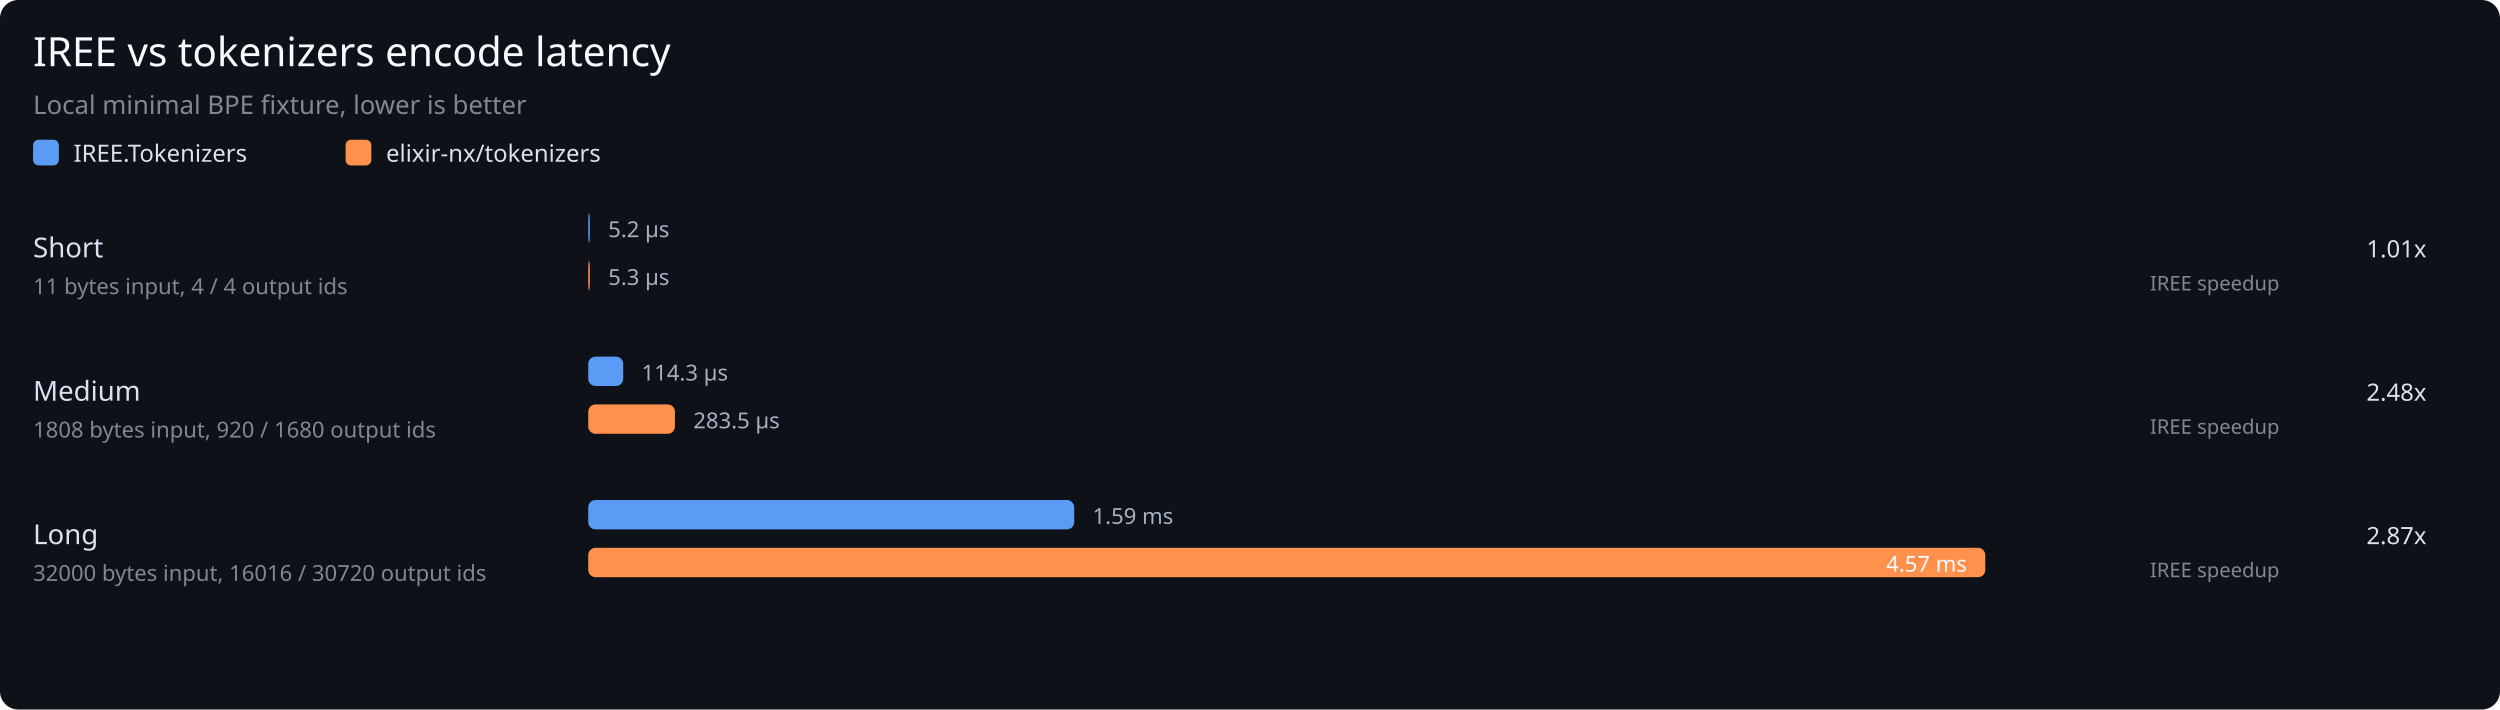
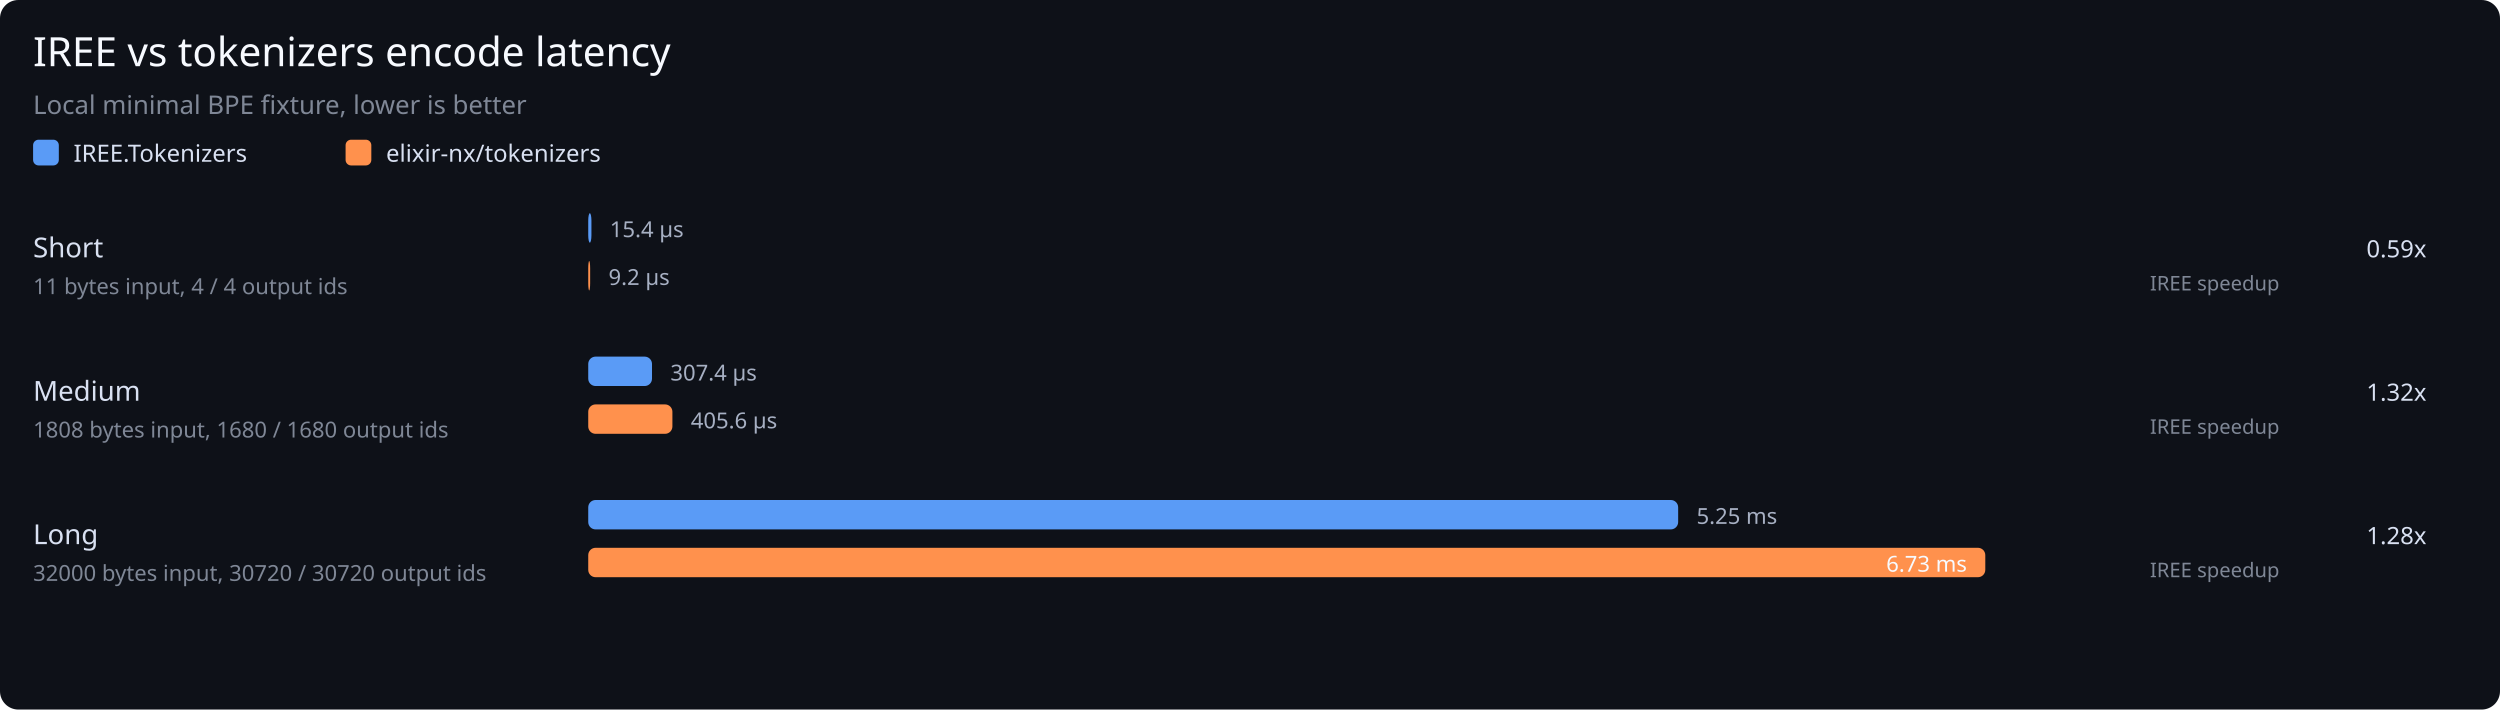
<svg xmlns="http://www.w3.org/2000/svg" width="1360" height="386" viewBox="0 0 1360 386">
  <rect width="1360" height="386" rx="10" fill="#0E1118" />
  <text x="18" y="36" fill="#F7FAFF" font-family="system-ui, sans-serif" font-size="22">IREE vs tokenizers encode latency</text>
  <text x="18" y="62" fill="#7F8796" font-family="system-ui, sans-serif" font-size="14">Local minimal BPE fixture, lower is better</text>
  <rect x="18" y="76" width="14" height="14" rx="3" fill="#5A9BF6" />
  <text x="40" y="88" fill="#D9E1F2" font-family="system-ui, sans-serif" font-size="13">IREE.Tokenizers</text>
  <rect x="188" y="76" width="14" height="14" rx="3" fill="#FF914D" />
  <text x="210" y="88" fill="#D9E1F2" font-family="system-ui, sans-serif" font-size="13">elixir-nx/tokenizers</text>
  <text x="18" y="140" fill="#D9E1F2" font-family="system-ui, sans-serif" font-size="15">Short</text>
  <text x="18" y="160" fill="#7F8796" font-family="system-ui, sans-serif" font-size="12">11 bytes input, 4 / 4 output ids</text>
-   <rect x="320" y="116" width="0.86" height="16" rx="4" fill="#5A9BF6" />
-   <text x="330.864" y="129" text-anchor="start" fill="#A7B0C3" font-family="system-ui, sans-serif" font-size="12">5.2 μs</text>
-   <rect x="320" y="142" width="0.87" height="16" rx="4" fill="#FF914D" />
-   <text x="330.875" y="155" text-anchor="start" fill="#A7B0C3" font-family="system-ui, sans-serif" font-size="12">5.3 μs</text>
-   <text x="1320" y="140" fill="#D9E1F2" font-family="system-ui, sans-serif" font-size="13" text-anchor="end">1.01x</text>
+   <rect x="320" y="116" width="1.74" height="16" rx="4" fill="#5A9BF6" />
+   <text x="331.741" y="129" text-anchor="start" fill="#A7B0C3" font-family="system-ui, sans-serif" font-size="12">15.4 μs</text>
+   <rect x="320" y="142" width="1.04" height="16" rx="4" fill="#FF914D" />
+   <text x="331.036" y="155" text-anchor="start" fill="#A7B0C3" font-family="system-ui, sans-serif" font-size="12">9.2 μs</text>
+   <text x="1320" y="140" fill="#D9E1F2" font-family="system-ui, sans-serif" font-size="13" text-anchor="end">0.59x</text>
  <text x="1240" y="158" fill="#7F8796" font-family="system-ui, sans-serif" font-size="11" text-anchor="end">IREE speedup</text>
  <text x="18" y="218" fill="#D9E1F2" font-family="system-ui, sans-serif" font-size="15">Medium</text>
-   <text x="18" y="238" fill="#7F8796" font-family="system-ui, sans-serif" font-size="12">1808 bytes input, 920 / 1680 output ids</text>
-   <rect x="320" y="194" width="19.02" height="16" rx="4" fill="#5A9BF6" />
-   <text x="349.023" y="207" text-anchor="start" fill="#A7B0C3" font-family="system-ui, sans-serif" font-size="12">114.3 μs</text>
-   <rect x="320" y="220" width="47.17" height="16" rx="4" fill="#FF914D" />
-   <text x="377.169" y="233" text-anchor="start" fill="#A7B0C3" font-family="system-ui, sans-serif" font-size="12">283.5 μs</text>
-   <text x="1320" y="218" fill="#D9E1F2" font-family="system-ui, sans-serif" font-size="13" text-anchor="end">2.48x</text>
+   <text x="18" y="238" fill="#7F8796" font-family="system-ui, sans-serif" font-size="12">1808 bytes input, 1680 / 1680 output ids</text>
+   <rect x="320" y="194" width="34.69" height="16" rx="4" fill="#5A9BF6" />
+   <text x="364.693" y="207" text-anchor="start" fill="#A7B0C3" font-family="system-ui, sans-serif" font-size="12">307.4 μs</text>
+   <rect x="320" y="220" width="45.79" height="16" rx="4" fill="#FF914D" />
+   <text x="375.786" y="233" text-anchor="start" fill="#A7B0C3" font-family="system-ui, sans-serif" font-size="12">405.6 μs</text>
+   <text x="1320" y="218" fill="#D9E1F2" font-family="system-ui, sans-serif" font-size="13" text-anchor="end">1.32x</text>
  <text x="1240" y="236" fill="#7F8796" font-family="system-ui, sans-serif" font-size="11" text-anchor="end">IREE speedup</text>
  <text x="18" y="296" fill="#D9E1F2" font-family="system-ui, sans-serif" font-size="15">Long</text>
-   <text x="18" y="316" fill="#7F8796" font-family="system-ui, sans-serif" font-size="12">32000 bytes input, 16016 / 30720 output ids</text>
-   <rect x="320" y="272" width="264.37" height="16" rx="4" fill="#5A9BF6" />
-   <text x="594.369" y="285" text-anchor="start" fill="#A7B0C3" font-family="system-ui, sans-serif" font-size="12">1.59 ms</text>
+   <text x="18" y="316" fill="#7F8796" font-family="system-ui, sans-serif" font-size="12">32000 bytes input, 30720 / 30720 output ids</text>
+   <rect x="320" y="272" width="592.92" height="16" rx="4" fill="#5A9BF6" />
+   <text x="922.92" y="285" text-anchor="start" fill="#A7B0C3" font-family="system-ui, sans-serif" font-size="12">5.25 ms</text>
  <rect x="320" y="298" width="760.0" height="16" rx="4" fill="#FF914D" />
-   <text x="1070.0" y="311" text-anchor="end" fill="#F7FAFF" font-family="system-ui, sans-serif" font-size="12">4.57 ms</text>
-   <text x="1320" y="296" fill="#D9E1F2" font-family="system-ui, sans-serif" font-size="13" text-anchor="end">2.87x</text>
+   <text x="1070.0" y="311" text-anchor="end" fill="#F7FAFF" font-family="system-ui, sans-serif" font-size="12">6.73 ms</text>
+   <text x="1320" y="296" fill="#D9E1F2" font-family="system-ui, sans-serif" font-size="13" text-anchor="end">1.28x</text>
  <text x="1240" y="314" fill="#7F8796" font-family="system-ui, sans-serif" font-size="11" text-anchor="end">IREE speedup</text>
</svg>
